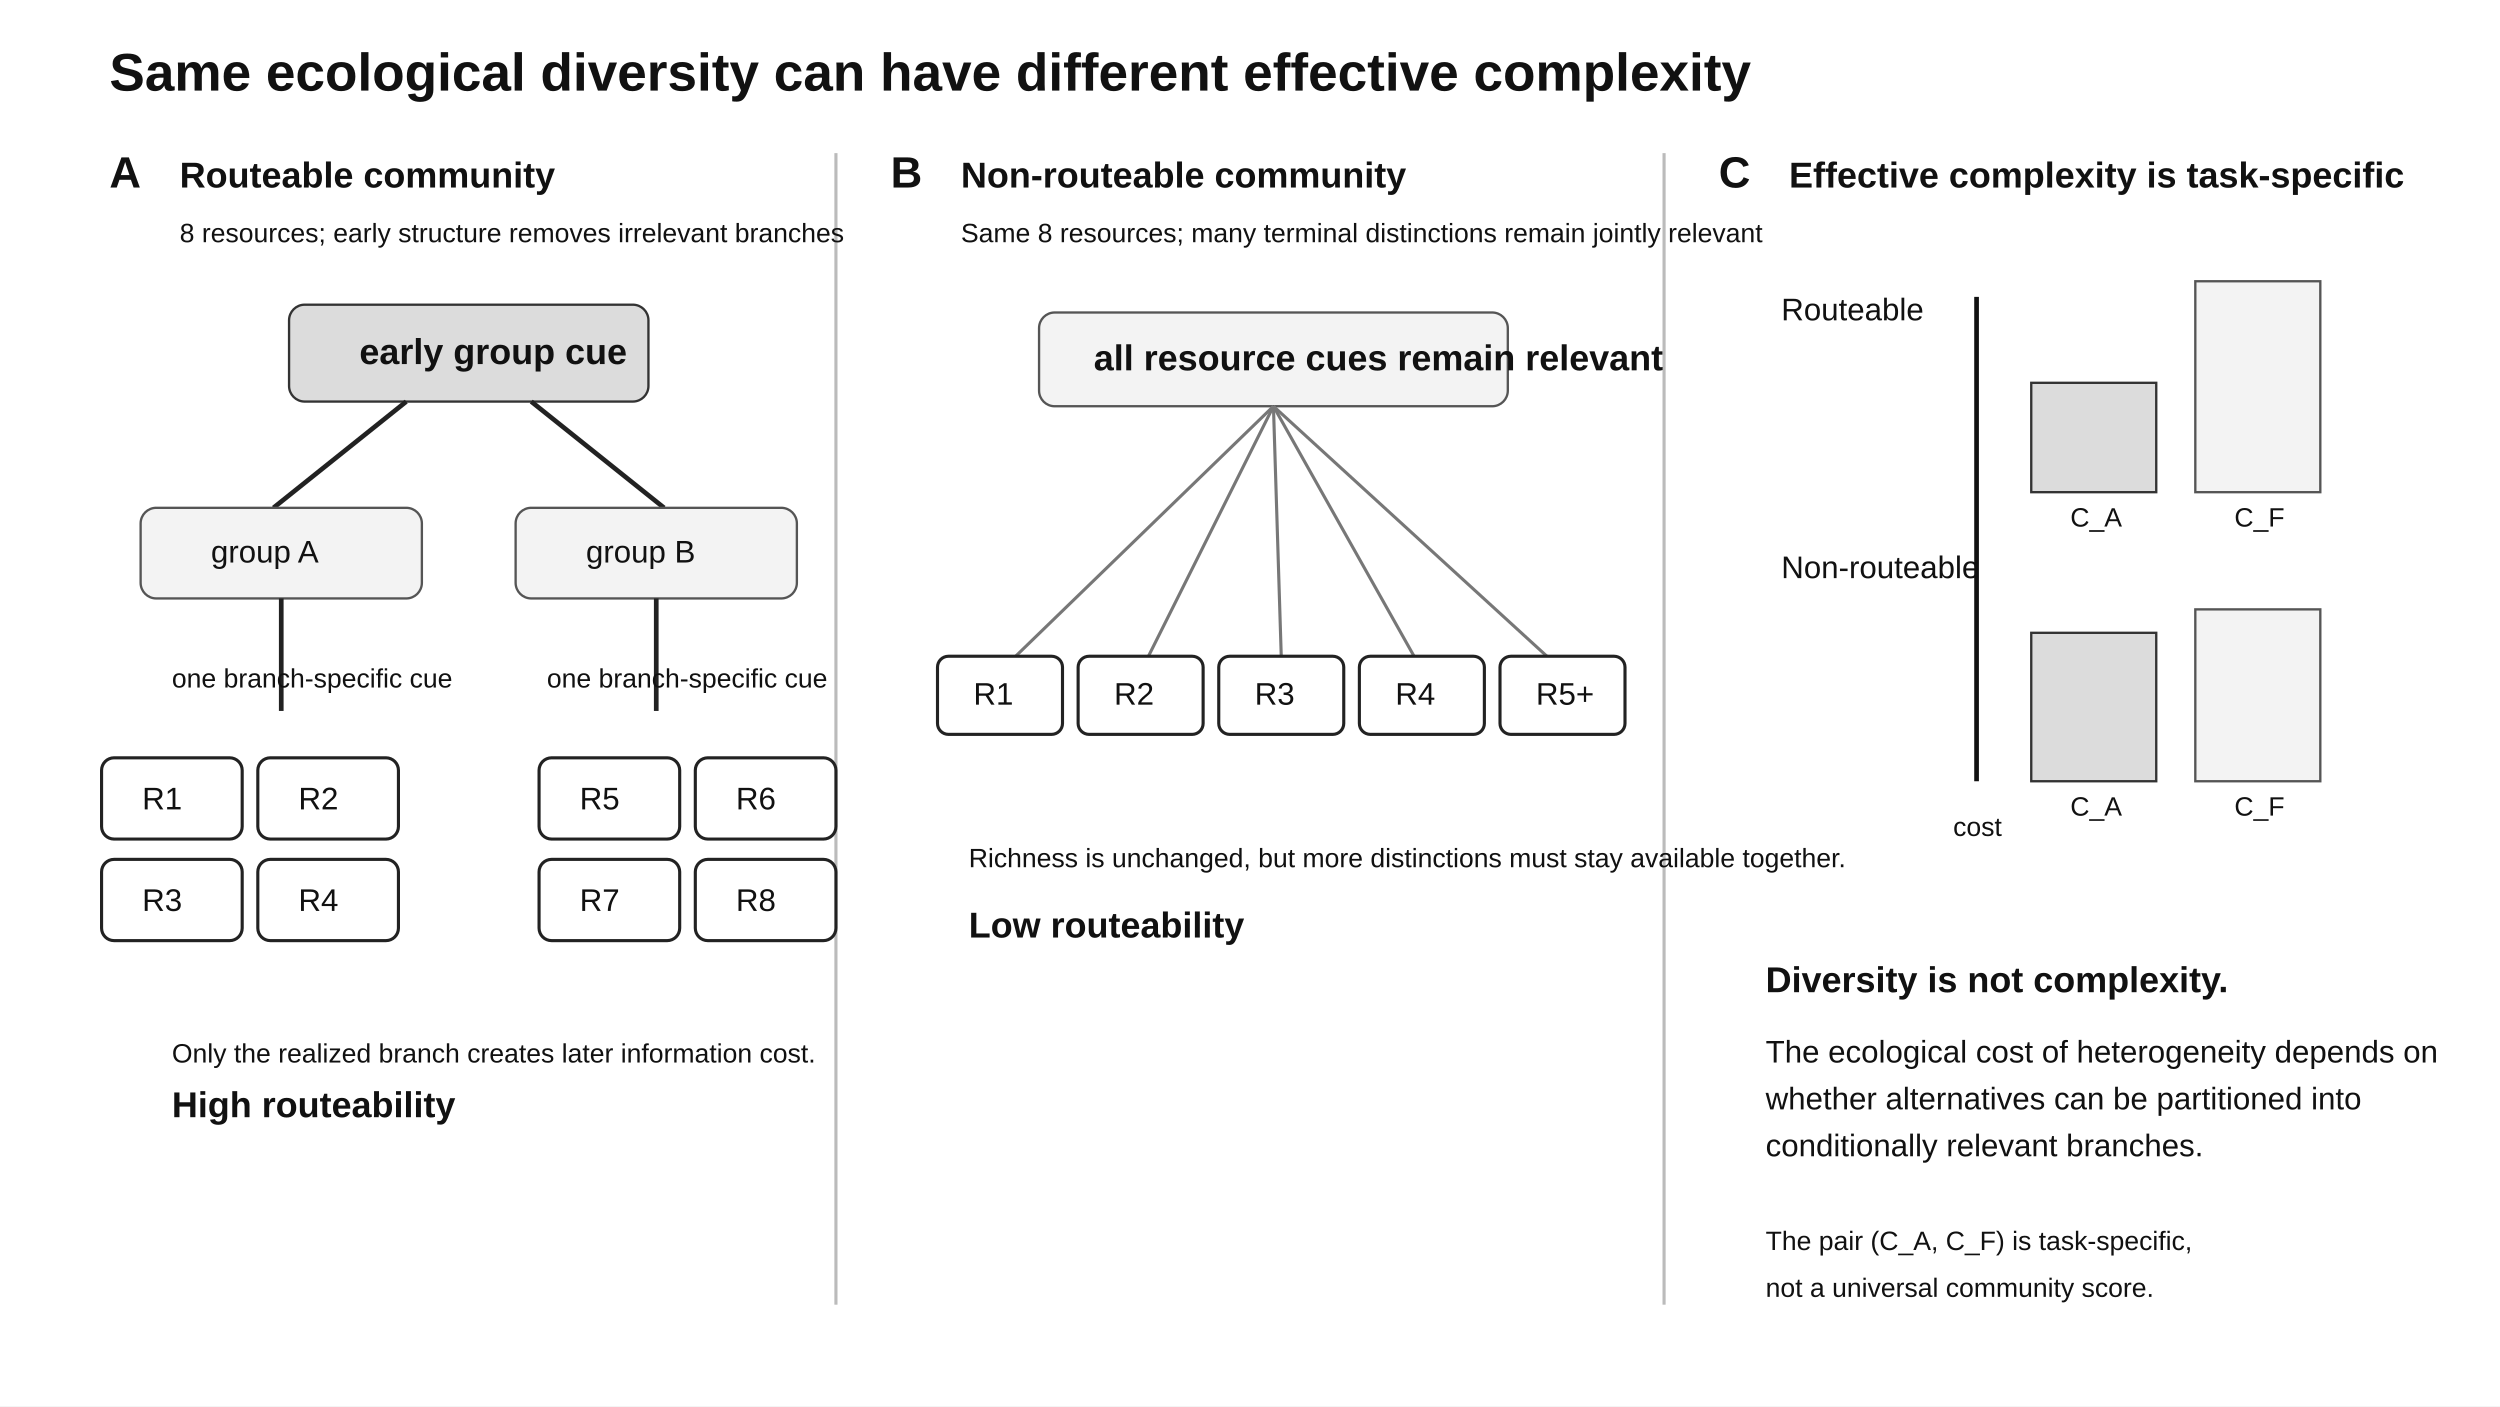
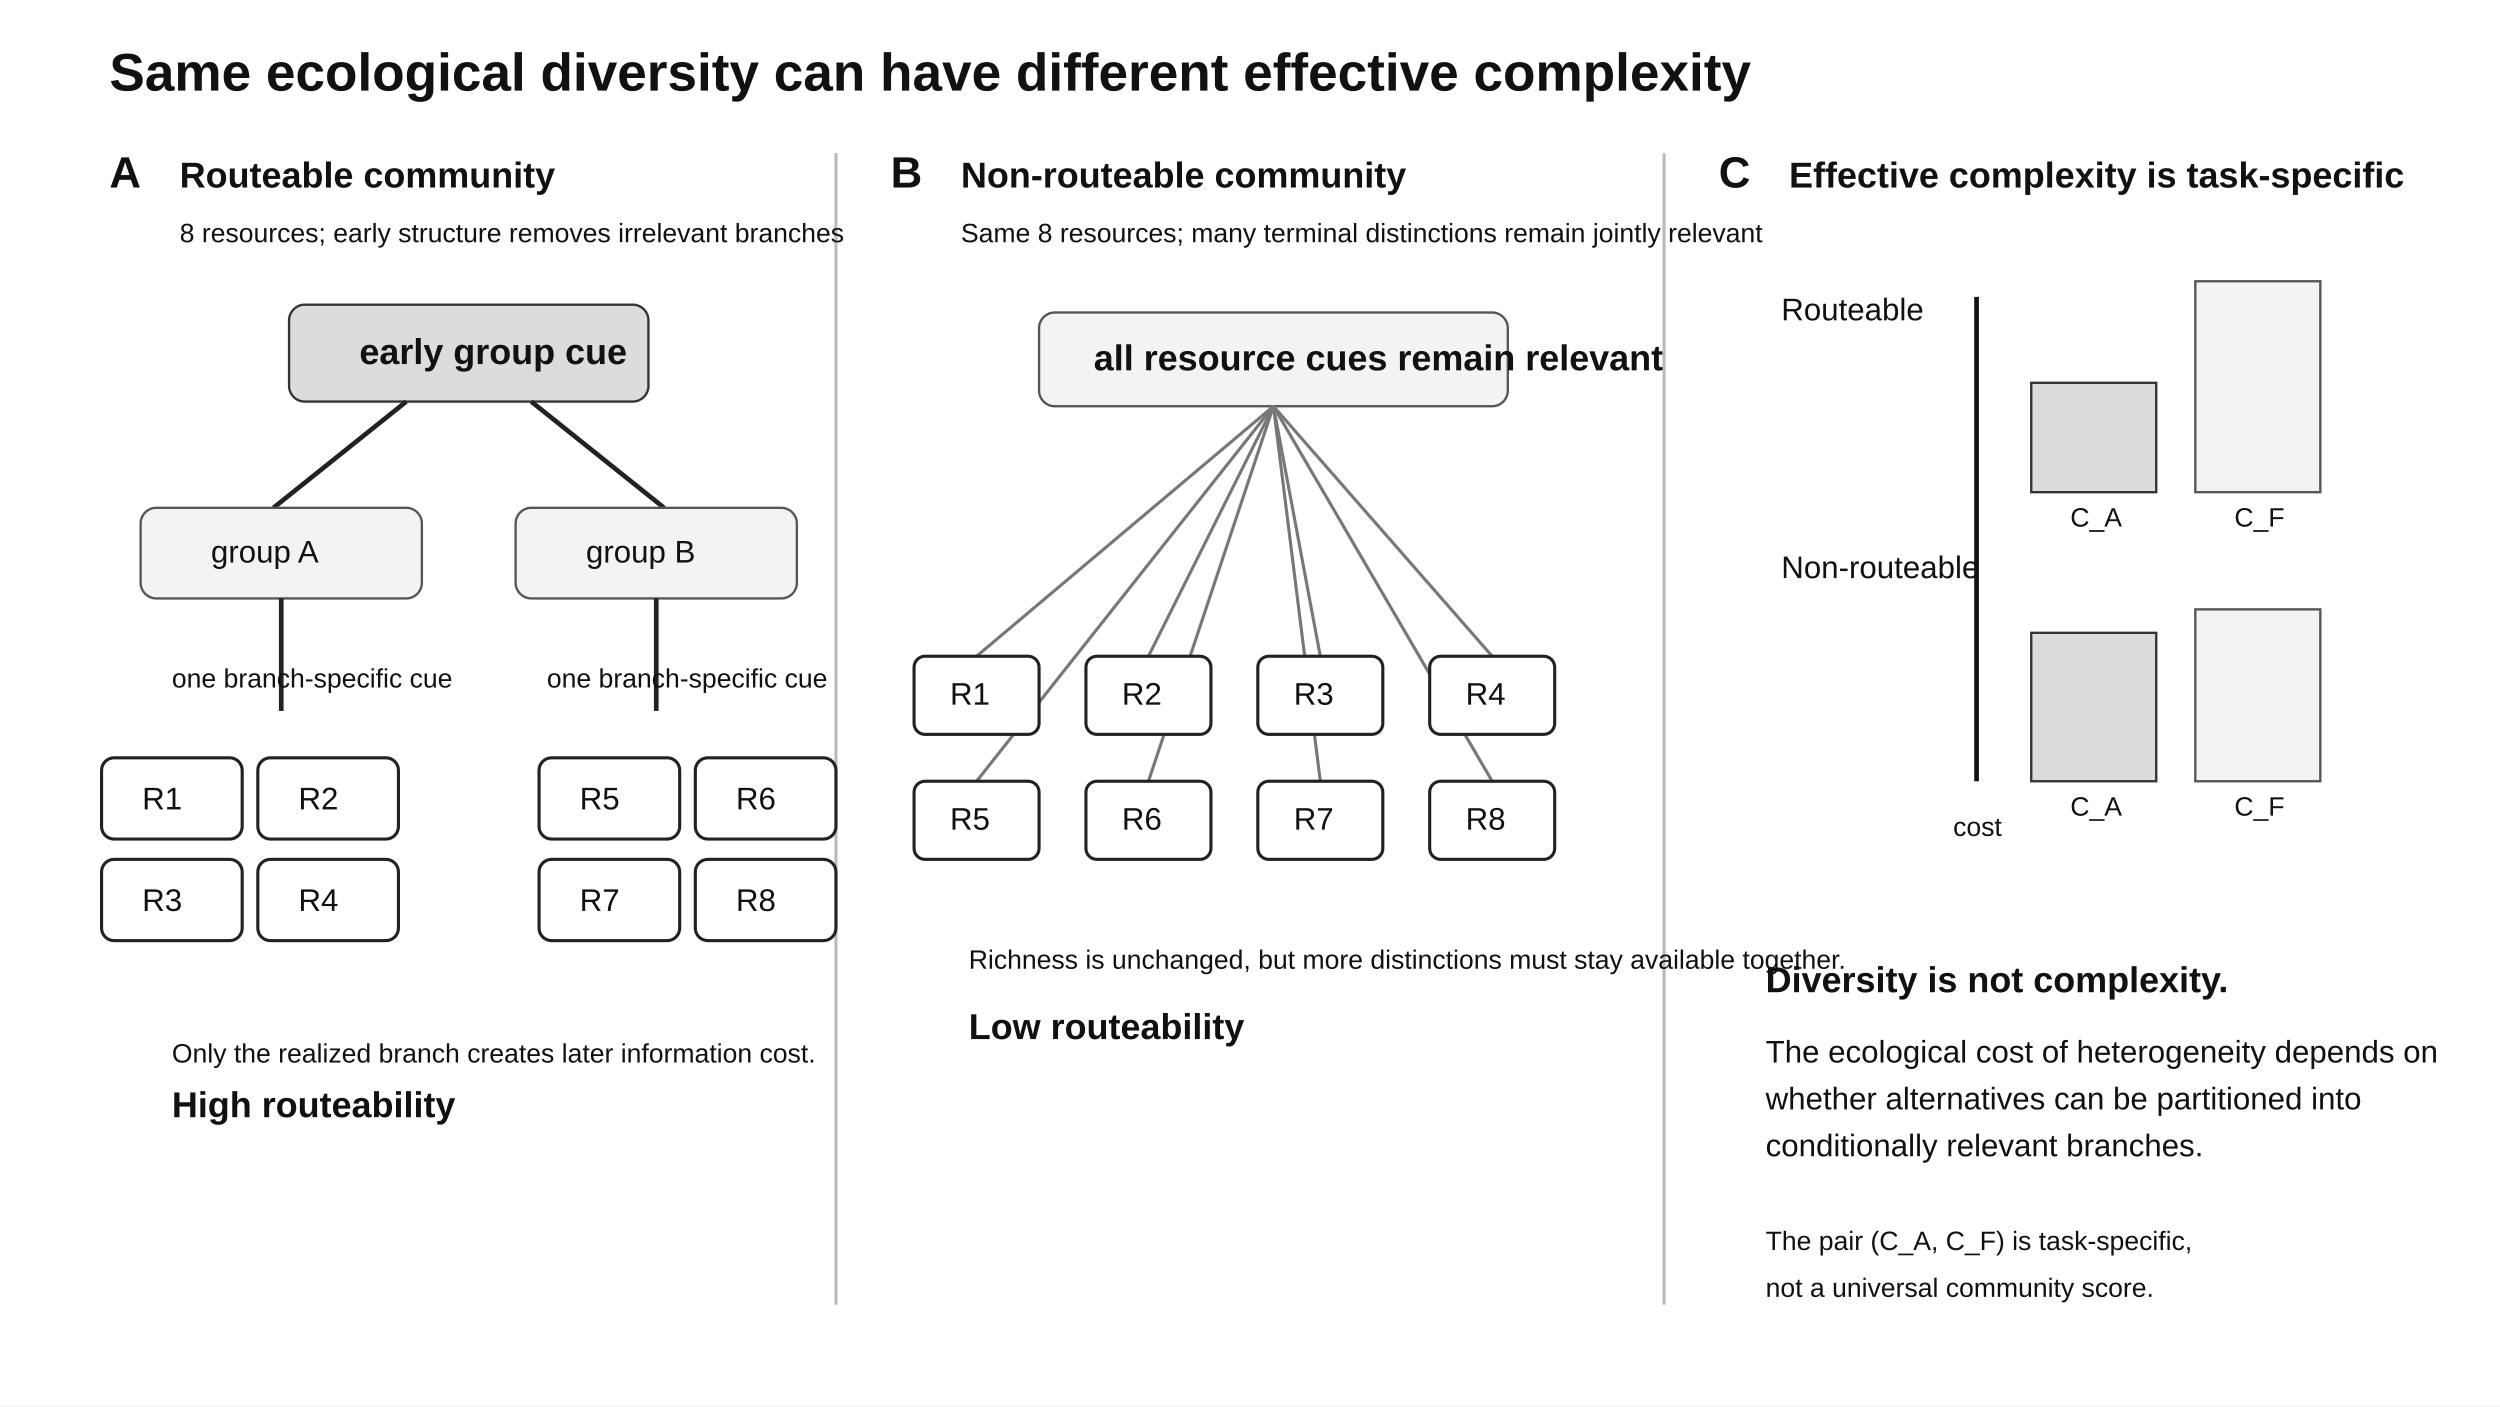
<svg xmlns="http://www.w3.org/2000/svg" width="1600" height="900" viewBox="0 0 1600 900">
  <rect width="1600" height="900" fill="white" />
  <style>
text{font-family:Arial,Helvetica,sans-serif;fill:#111}.title{font-size:34px;font-weight:700}.panel{font-size:28px;font-weight:700}.head{font-size:23px;font-weight:700}.body{font-size:20px}.small{font-size:17px}.tiny{font-size:15px}.math{font-size:22px;font-family:'DejaVu Sans Mono',monospace}.box{fill:#fff;stroke:#222;stroke-width:2}.soft{fill:#f3f3f3;stroke:#555;stroke-width:1.5}.dark{fill:#dcdcdc;stroke:#333;stroke-width:1.5}.line{stroke:#222;stroke-width:3;fill:none}.thin{stroke:#777;stroke-width:2;fill:none}.dash{stroke:#777;stroke-width:2;stroke-dasharray:8 7;fill:none}.axis{stroke:#111;stroke-width:3}
</style>
  <text x="70" y="58" class="title">Same ecological diversity can have different effective complexity</text>
  <line x1="535" y1="98" x2="535" y2="835" stroke="#bbb" stroke-width="2" />
  <line x1="1065" y1="98" x2="1065" y2="835" stroke="#bbb" stroke-width="2" />
  <text x="70" y="120" class="panel">A</text>
  <text x="115" y="120" class="head">Routeable community</text>
  <text x="115" y="155" class="small">8 resources; early structure removes irrelevant branches</text>
  <rect x="185" y="195" width="230" height="62" rx="10" class="dark" />
  <text x="230" y="233" class="head">early group cue</text>
  <line x1="260" y1="257" x2="175" y2="325" class="line" />
  <line x1="340" y1="257" x2="425" y2="325" class="line" />
  <rect x="90" y="325" width="180" height="58" rx="10" class="soft" />
  <rect x="330" y="325" width="180" height="58" rx="10" class="soft" />
  <text x="135" y="360" class="body">group A</text>
  <text x="375" y="360" class="body">group B</text>
  <line x1="180" y1="383" x2="180" y2="455" class="line" />
  <line x1="420" y1="383" x2="420" y2="455" class="line" />
  <text x="110" y="440" class="small">one branch-specific cue</text>
  <text x="350" y="440" class="small">one branch-specific cue</text>
  <g>
    <rect x="65" y="485" width="90" height="52" rx="8" class="box" />
    <text x="91" y="518" class="body">R1</text>
    <rect x="165" y="485" width="90" height="52" rx="8" class="box" />
    <text x="191" y="518" class="body">R2</text>
    <rect x="65" y="550" width="90" height="52" rx="8" class="box" />
    <text x="91" y="583" class="body">R3</text>
    <rect x="165" y="550" width="90" height="52" rx="8" class="box" />
    <text x="191" y="583" class="body">R4</text>
    <rect x="345" y="485" width="90" height="52" rx="8" class="box" />
    <text x="371" y="518" class="body">R5</text>
    <rect x="445" y="485" width="90" height="52" rx="8" class="box" />
    <text x="471" y="518" class="body">R6</text>
    <rect x="345" y="550" width="90" height="52" rx="8" class="box" />
    <text x="371" y="583" class="body">R7</text>
    <rect x="445" y="550" width="90" height="52" rx="8" class="box" />
    <text x="471" y="583" class="body">R8</text>
  </g>
  <text x="110" y="680" class="small">Only the realized branch creates later information cost.</text>
  <text x="110" y="715" class="head">High routeability</text>
  <text x="570" y="120" class="panel">B</text>
  <text x="615" y="120" class="head">Non-routeable community</text>
  <text x="615" y="155" class="small">Same 8 resources; many terminal distinctions remain jointly relevant</text>
  <rect x="665" y="200" width="300" height="60" rx="10" class="soft" />
  <text x="700" y="237" class="head">all resource cues remain relevant</text>
  <g>
-     <line x1="815" y1="260" x2="650" y2="420" class="thin" />
+     <line x1="815" y1="260" x2="625" y2="420" class="thin" />
    <line x1="815" y1="260" x2="735" y2="420" class="thin" />
-     <line x1="815" y1="260" x2="820" y2="420" class="thin" />
-     <line x1="815" y1="260" x2="905" y2="420" class="thin" />
-     <line x1="815" y1="260" x2="990" y2="420" class="thin" />
+     <line x1="815" y1="260" x2="845" y2="420" class="thin" />
+     <line x1="815" y1="260" x2="955" y2="420" class="thin" />
+     <line x1="815" y1="260" x2="625" y2="500" class="thin" />
+     <line x1="815" y1="260" x2="735" y2="500" class="thin" />
+     <line x1="815" y1="260" x2="845" y2="500" class="thin" />
+     <line x1="815" y1="260" x2="955" y2="500" class="thin" />
  </g>
-   <rect x="600" y="420" width="80" height="50" rx="7" class="box" />
-   <text x="623" y="451" class="body">R1</text>
-   <rect x="690" y="420" width="80" height="50" rx="7" class="box" />
-   <text x="713" y="451" class="body">R2</text>
-   <rect x="780" y="420" width="80" height="50" rx="7" class="box" />
-   <text x="803" y="451" class="body">R3</text>
-   <rect x="870" y="420" width="80" height="50" rx="7" class="box" />
-   <text x="893" y="451" class="body">R4</text>
-   <rect x="960" y="420" width="80" height="50" rx="7" class="box" />
-   <text x="983" y="451" class="body">R5+</text>
-   <text x="620" y="555" class="small">Richness is unchanged, but more distinctions must stay available together.</text>
-   <text x="620" y="600" class="head">Low routeability</text>
+   <rect x="585" y="420" width="80" height="50" rx="7" class="box" />
+   <text x="608" y="451" class="body">R1</text>
+   <rect x="695" y="420" width="80" height="50" rx="7" class="box" />
+   <text x="718" y="451" class="body">R2</text>
+   <rect x="805" y="420" width="80" height="50" rx="7" class="box" />
+   <text x="828" y="451" class="body">R3</text>
+   <rect x="915" y="420" width="80" height="50" rx="7" class="box" />
+   <text x="938" y="451" class="body">R4</text>
+   <rect x="585" y="500" width="80" height="50" rx="7" class="box" />
+   <text x="608" y="531" class="body">R5</text>
+   <rect x="695" y="500" width="80" height="50" rx="7" class="box" />
+   <text x="718" y="531" class="body">R6</text>
+   <rect x="805" y="500" width="80" height="50" rx="7" class="box" />
+   <text x="828" y="531" class="body">R7</text>
+   <rect x="915" y="500" width="80" height="50" rx="7" class="box" />
+   <text x="938" y="531" class="body">R8</text>
+   <text x="620" y="620" class="small">Richness is unchanged, but more distinctions must stay available together.</text>
+   <text x="620" y="665" class="head">Low routeability</text>
  <text x="1100" y="120" class="panel">C</text>
  <text x="1145" y="120" class="head">Effective complexity is task-specific</text>
  <text x="1140" y="205" class="body">Routeable</text>
  <text x="1140" y="370" class="body">Non-routeable</text>
  <line x1="1265" y1="190" x2="1265" y2="500" class="axis" />
  <text x="1250" y="535" class="small">cost</text>
  <rect x="1300" y="245" width="80" height="70" class="dark" />
  <text x="1325" y="337" class="small">C_A</text>
  <rect x="1405" y="180" width="80" height="135" class="soft" />
  <text x="1430" y="337" class="small">C_F</text>
  <rect x="1300" y="405" width="80" height="95" class="dark" />
  <text x="1325" y="522" class="small">C_A</text>
  <rect x="1405" y="390" width="80" height="110" class="soft" />
  <text x="1430" y="522" class="small">C_F</text>
  <text x="1130" y="635" class="head">Diversity is not complexity.</text>
  <text x="1130" y="680" class="body">The ecological cost of heterogeneity depends on</text>
  <text x="1130" y="710" class="body">whether alternatives can be partitioned into</text>
  <text x="1130" y="740" class="body">conditionally relevant branches.</text>
  <text x="1130" y="800" class="small">The pair (C_A, C_F) is task-specific,</text>\n<text x="1130" y="830" class="small">not a universal community score.</text>
</svg>
